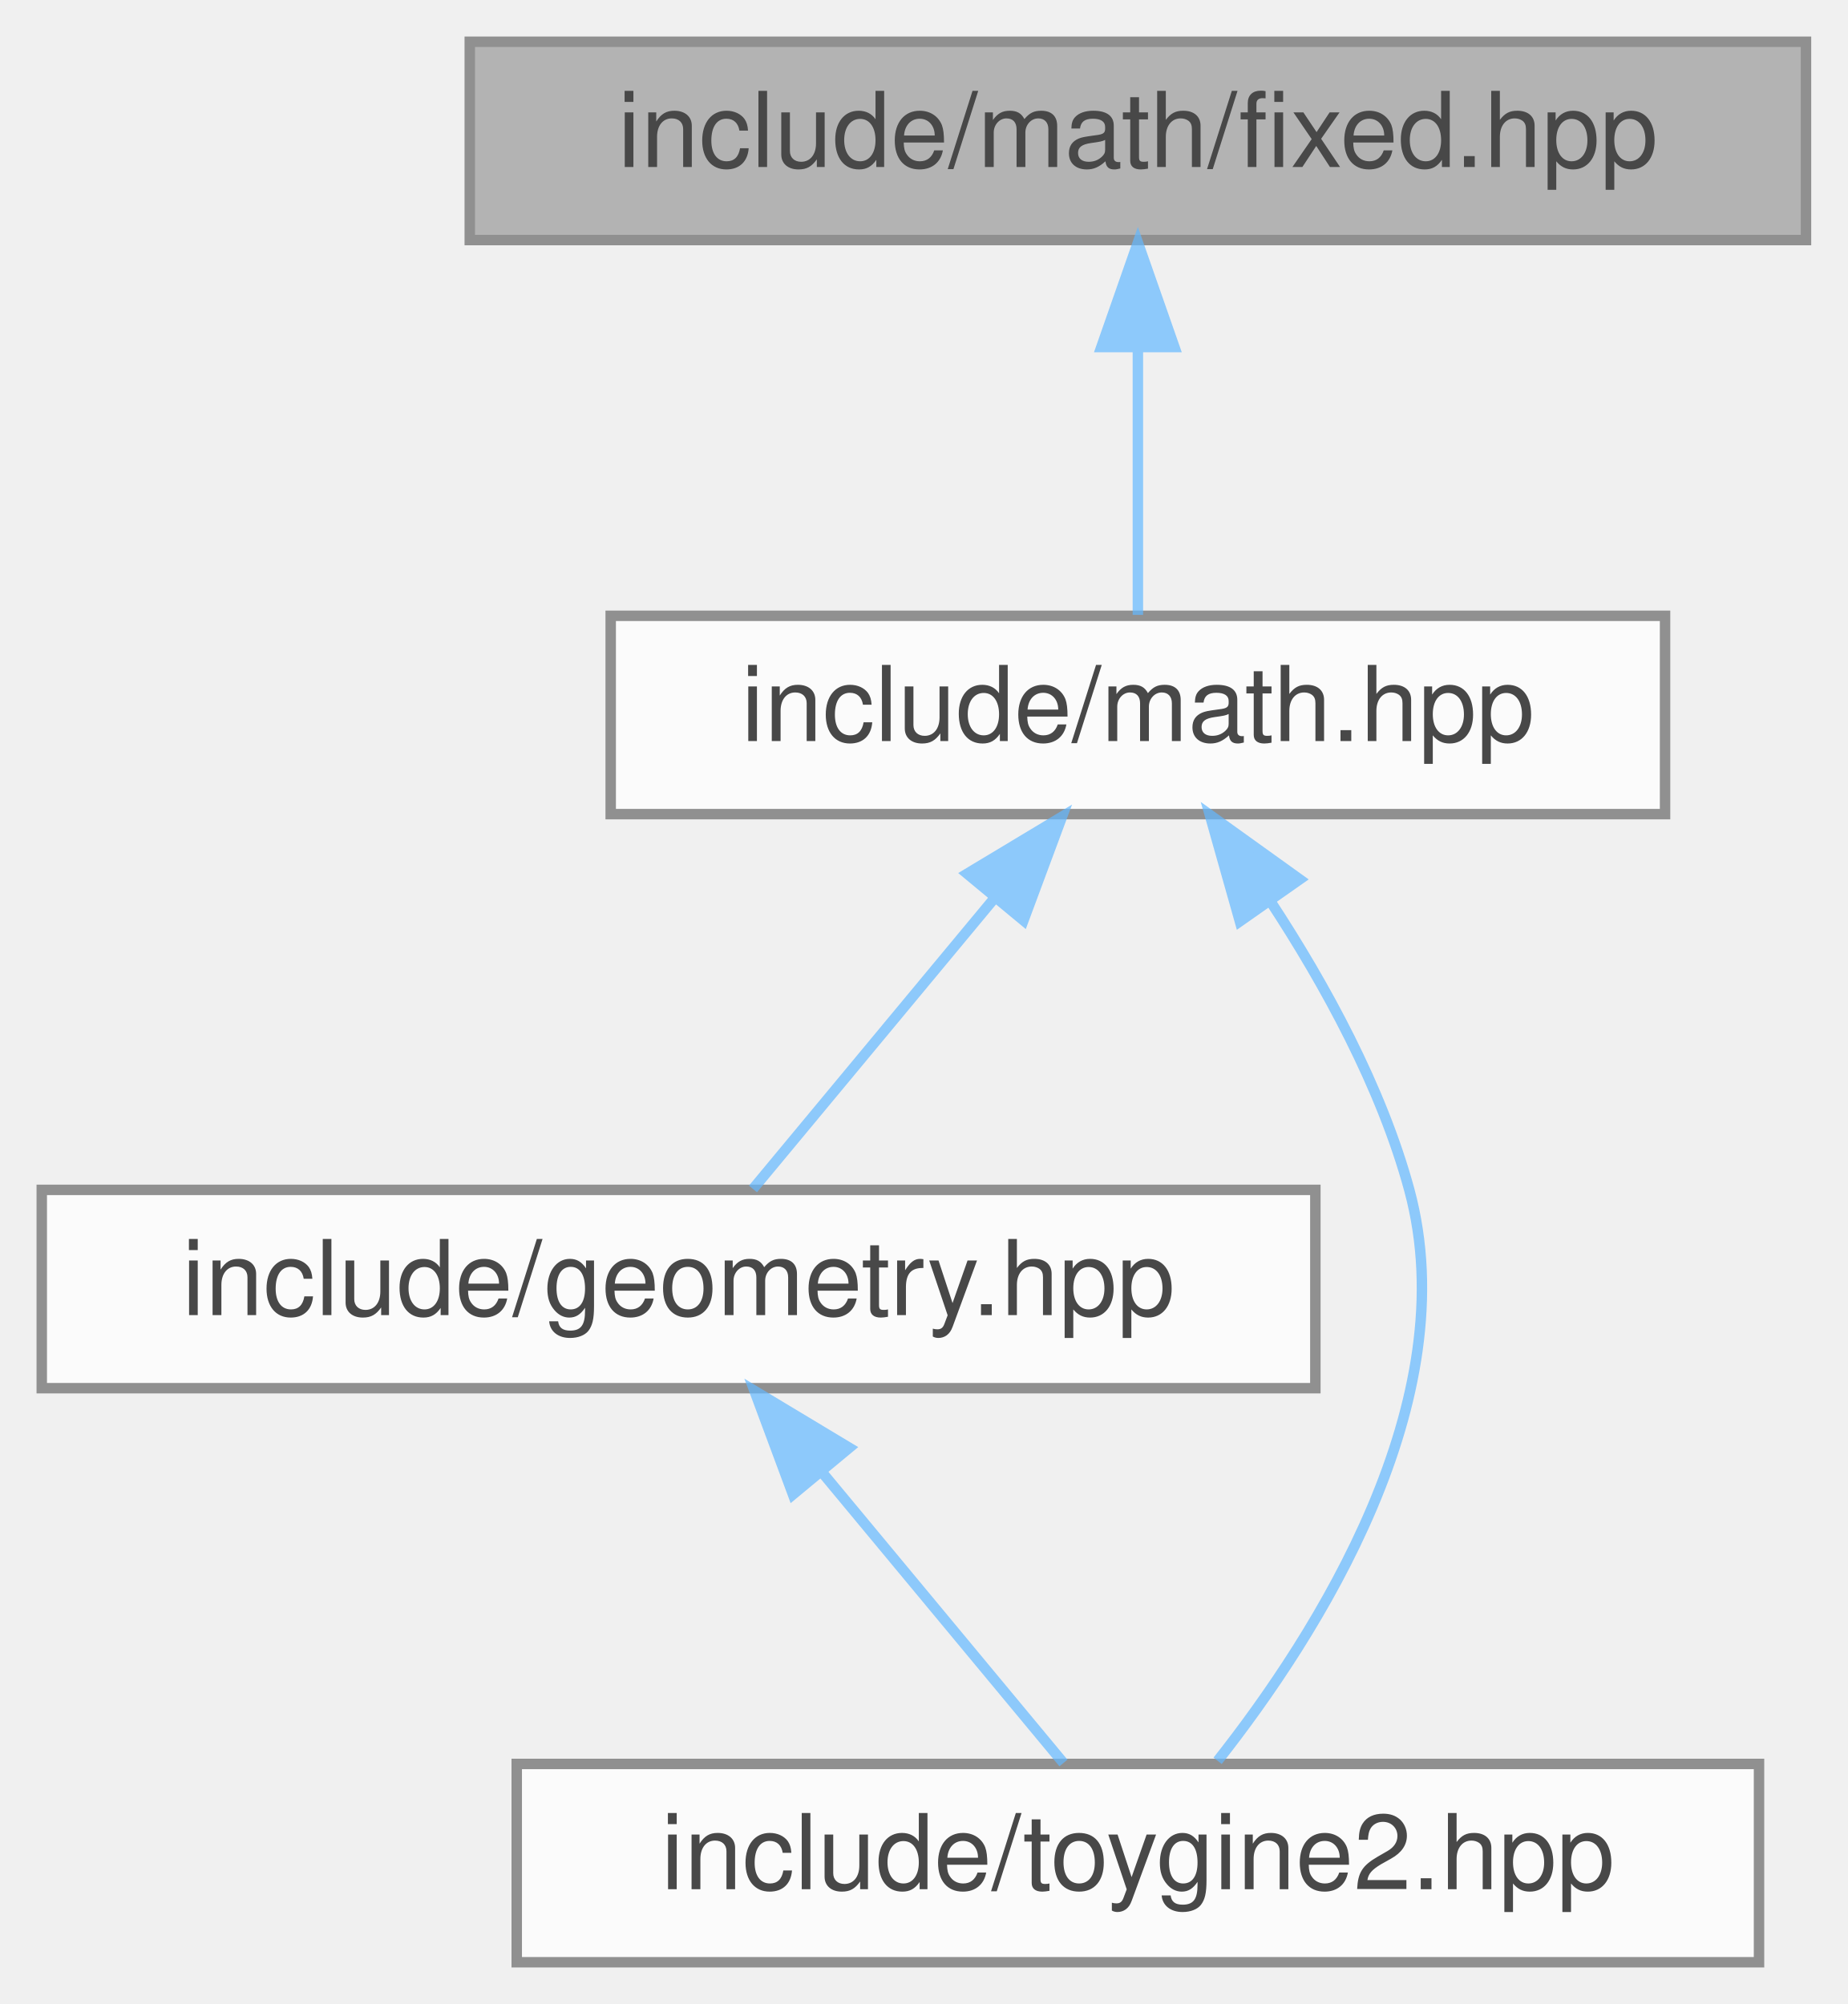
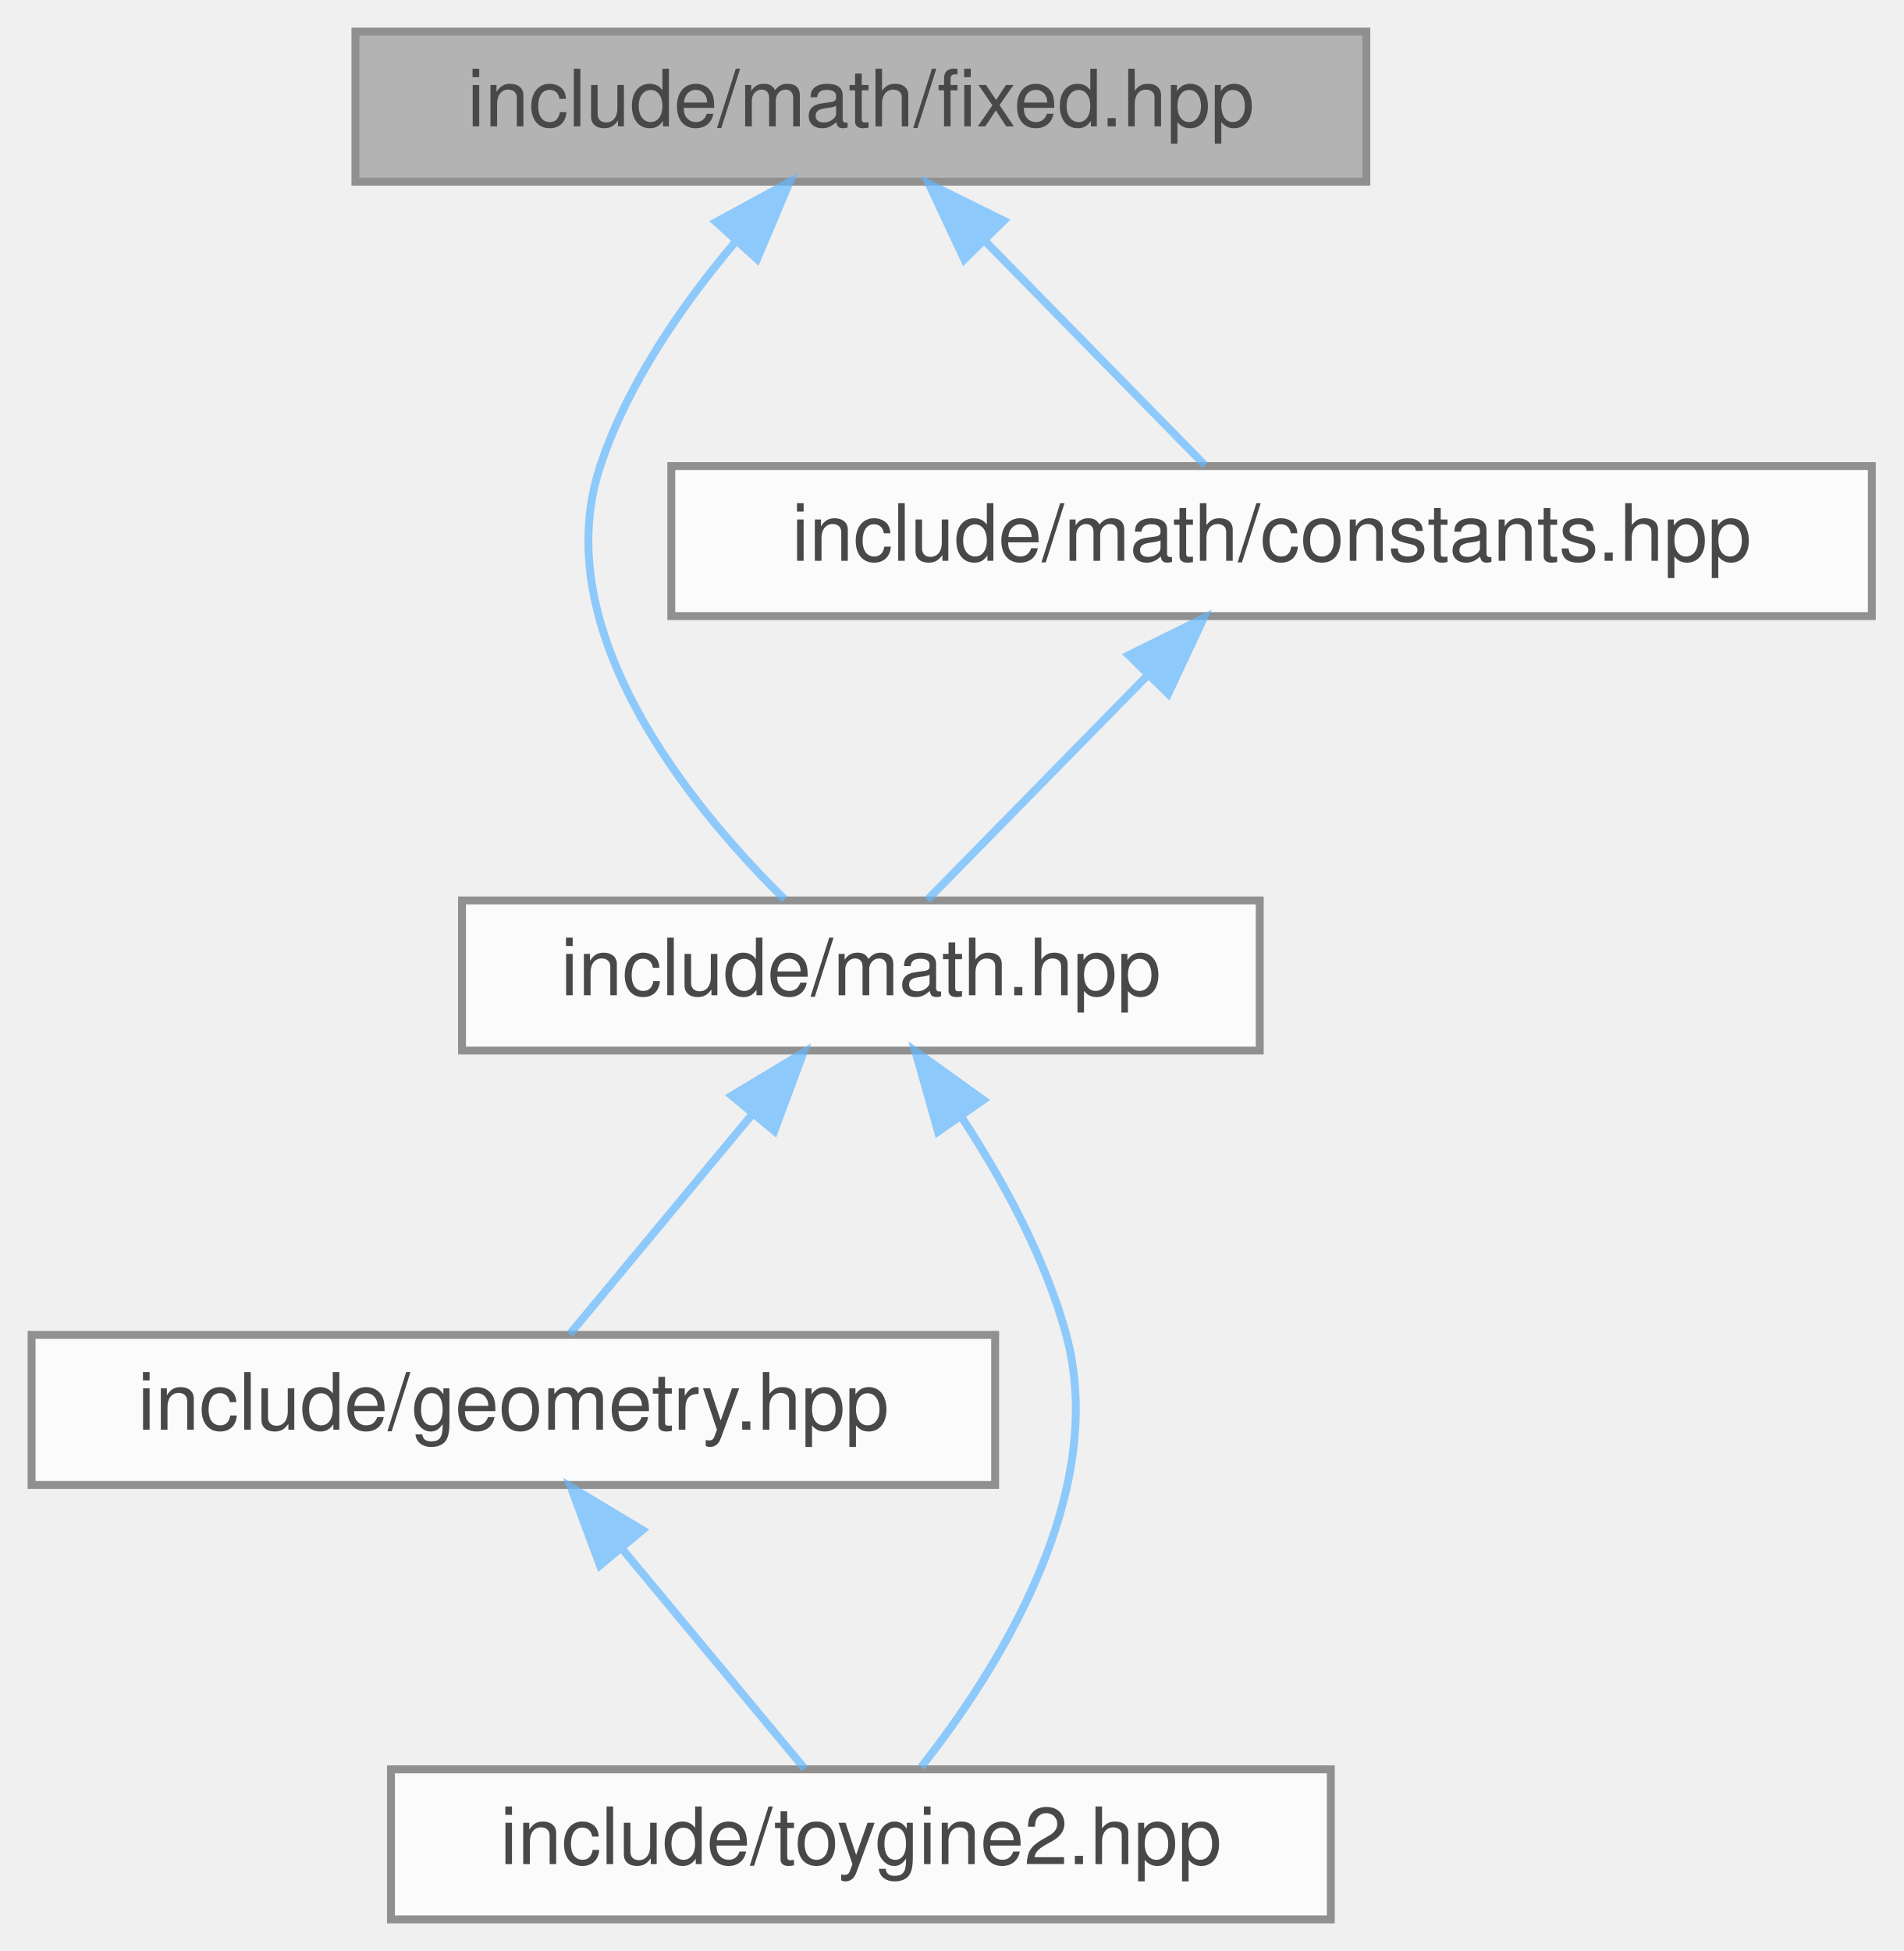
- <svg xmlns="http://www.w3.org/2000/svg" xmlns:xlink="http://www.w3.org/1999/xlink" width="177pt" height="192pt" viewBox="0.00 0.00 177.00 192.00">
+ <svg xmlns="http://www.w3.org/2000/svg" xmlns:xlink="http://www.w3.org/1999/xlink" width="241pt" height="247pt" viewBox="0.00 0.00 241.00 247.00">
  <svg id="main" version="1.1" xml:space="preserve">
    <style type="text/css">
.node, .edge {opacity: 0.7;}
.node.selected, .edge.selected {opacity: 1;}
.edge:hover path { stroke: red; }
.edge:hover polygon { stroke: red; fill: red; }
</style>
    <svg id="graph" class="graph">
-       <g id="graph0" class="graph" transform="scale(1 1) rotate(0) translate(4 188)">
+       <g id="graph0" class="graph" transform="scale(1 1) rotate(0) translate(4 243)">
        <g id="Node000001" class="node">
          <g id="a_Node000001">
            <a xlink:title="Fixed-point numeric type template.">
-               <polygon fill="#999999" stroke="#666666" points="169,-184 41,-184 41,-165 169,-165 169,-184" />
-               <text text-anchor="middle" x="105" y="-172" font-family="Helvetica,sans-Serif" font-size="10.00">include/math/fixed.hpp</text>
+               <polygon fill="#999999" stroke="#666666" points="169,-239 41,-239 41,-220 169,-220 169,-239" />
+               <text text-anchor="middle" x="105" y="-227" font-family="Helvetica,sans-Serif" font-size="10.00">include/math/fixed.hpp</text>
            </a>
          </g>
        </g>
        <g id="Node000002" class="node">
          <g id="a_Node000002">
            <a xlink:href="../../d4/d78/math_8hpp.html" target="_top" xlink:title="Umbrella header for the math module.">
              <polygon fill="white" stroke="#666666" points="155.5,-129 54.5,-129 54.5,-110 155.5,-110 155.5,-129" />
              <text text-anchor="middle" x="105" y="-117" font-family="Helvetica,sans-Serif" font-size="10.00">include/math.hpp</text>
            </a>
          </g>
        </g>
        <g id="edge1_Node000001_Node000002" class="edge">
          <g id="a_edge1_Node000001_Node000002">
            <a xlink:title=" ">
-               <path fill="none" stroke="#63b8ff" d="M105,-154.66C105,-145.93 105,-135.99 105,-129.09" />
-               <polygon fill="#63b8ff" stroke="#63b8ff" points="101.5,-154.75 105,-164.75 108.5,-154.75 101.5,-154.75" />
+               <path fill="none" stroke="#63b8ff" d="M89.08,-212.34C82.43,-204.47 75.46,-194.46 72,-184 65.14,-163.24 83.31,-141.01 95.34,-129.14" />
+               <polygon fill="#63b8ff" stroke="#63b8ff" points="86.67,-214.9 95.98,-219.96 91.86,-210.2 86.67,-214.9" />
+             </a>
+           </g>
+         </g>
+         <g id="Node000005" class="node">
+           <g id="a_Node000005">
+             <a xlink:href="../../d3/dad/constants_8hpp.html" target="_top" xlink:title="Mathematical constants for floating-point and toy::math::fixed_point types.">
+               <polygon fill="white" stroke="#666666" points="233,-184 81,-184 81,-165 233,-165 233,-184" />
+               <text text-anchor="middle" x="157" y="-172" font-family="Helvetica,sans-Serif" font-size="10.00">include/math/constants.hpp</text>
+             </a>
+           </g>
+         </g>
+         <g id="edge5_Node000001_Node000005" class="edge">
+           <g id="a_edge5_Node000001_Node000005">
+             <a xlink:title=" ">
+               <path fill="none" stroke="#63b8ff" d="M120.68,-212.52C129.84,-203.18 141.05,-191.75 148.57,-184.09" />
+               <polygon fill="#63b8ff" stroke="#63b8ff" points="118.09,-210.16 113.59,-219.75 123.09,-215.06 118.09,-210.16" />
            </a>
          </g>
        </g>
        <g id="Node000003" class="node">
          <g id="a_Node000003">
            <a xlink:href="../../db/dbb/geometry_8hpp.html" target="_top" xlink:title="Umbrella header for the geometry module.">
              <polygon fill="white" stroke="#666666" points="122,-74 0,-74 0,-55 122,-55 122,-74" />
              <text text-anchor="middle" x="61" y="-62" font-family="Helvetica,sans-Serif" font-size="10.00">include/geometry.hpp</text>
            </a>
          </g>
        </g>
        <g id="edge2_Node000002_Node000003" class="edge">
          <g id="a_edge2_Node000002_Node000003">
            <a xlink:title=" ">
              <path fill="none" stroke="#63b8ff" d="M91.27,-101.96C83.6,-92.72 74.37,-81.6 68.13,-74.09" />
              <polygon fill="#63b8ff" stroke="#63b8ff" points="88.65,-104.29 97.73,-109.75 94.04,-99.82 88.65,-104.29" />
            </a>
          </g>
        </g>
        <g id="Node000004" class="node">
          <g id="a_Node000004">
            <a xlink:href="../../d8/d8c/toygine2_8hpp.html" target="_top" xlink:title="Main umbrella header for the engine.">
              <polygon fill="white" stroke="#666666" points="164.5,-19 45.5,-19 45.5,0 164.5,0 164.5,-19" />
              <text text-anchor="middle" x="105" y="-7" font-family="Helvetica,sans-Serif" font-size="10.00">include/toygine2.hpp</text>
            </a>
          </g>
        </g>
        <g id="edge4_Node000002_Node000004" class="edge">
          <g id="a_edge4_Node000002_Node000004">
            <a xlink:title=" ">
              <path fill="none" stroke="#63b8ff" d="M117.72,-101.61C122.93,-93.67 128.34,-83.81 131,-74 136.48,-53.76 122.14,-31.34 112.64,-19.3" />
              <polygon fill="#63b8ff" stroke="#63b8ff" points="114.77,-99.73 111.89,-109.93 120.5,-103.75 114.77,-99.73" />
            </a>
          </g>
        </g>
        <g id="edge3_Node000003_Node000004" class="edge">
          <g id="a_edge3_Node000003_Node000004">
            <a xlink:title=" ">
              <path fill="none" stroke="#63b8ff" d="M74.73,-46.96C82.4,-37.72 91.63,-26.6 97.87,-19.09" />
              <polygon fill="#63b8ff" stroke="#63b8ff" points="71.96,-44.82 68.27,-54.75 77.35,-49.29 71.96,-44.82" />
            </a>
          </g>
        </g>
+         <g id="edge6_Node000005_Node000002" class="edge">
+           <g id="a_edge6_Node000005_Node000002">
+             <a xlink:title=" ">
+               <path fill="none" stroke="#63b8ff" d="M141.32,-157.52C132.16,-148.18 120.95,-136.75 113.43,-129.09" />
+               <polygon fill="#63b8ff" stroke="#63b8ff" points="138.91,-160.06 148.41,-164.75 143.91,-155.16 138.91,-160.06" />
+             </a>
+           </g>
+         </g>
      </g>
    </svg>
  </svg>
  <style type="text/css">

[data-mouse-over-selected='false'] { opacity: 0.7; }
[data-mouse-over-selected='true']  { opacity: 1.0; }

</style>
</svg>
